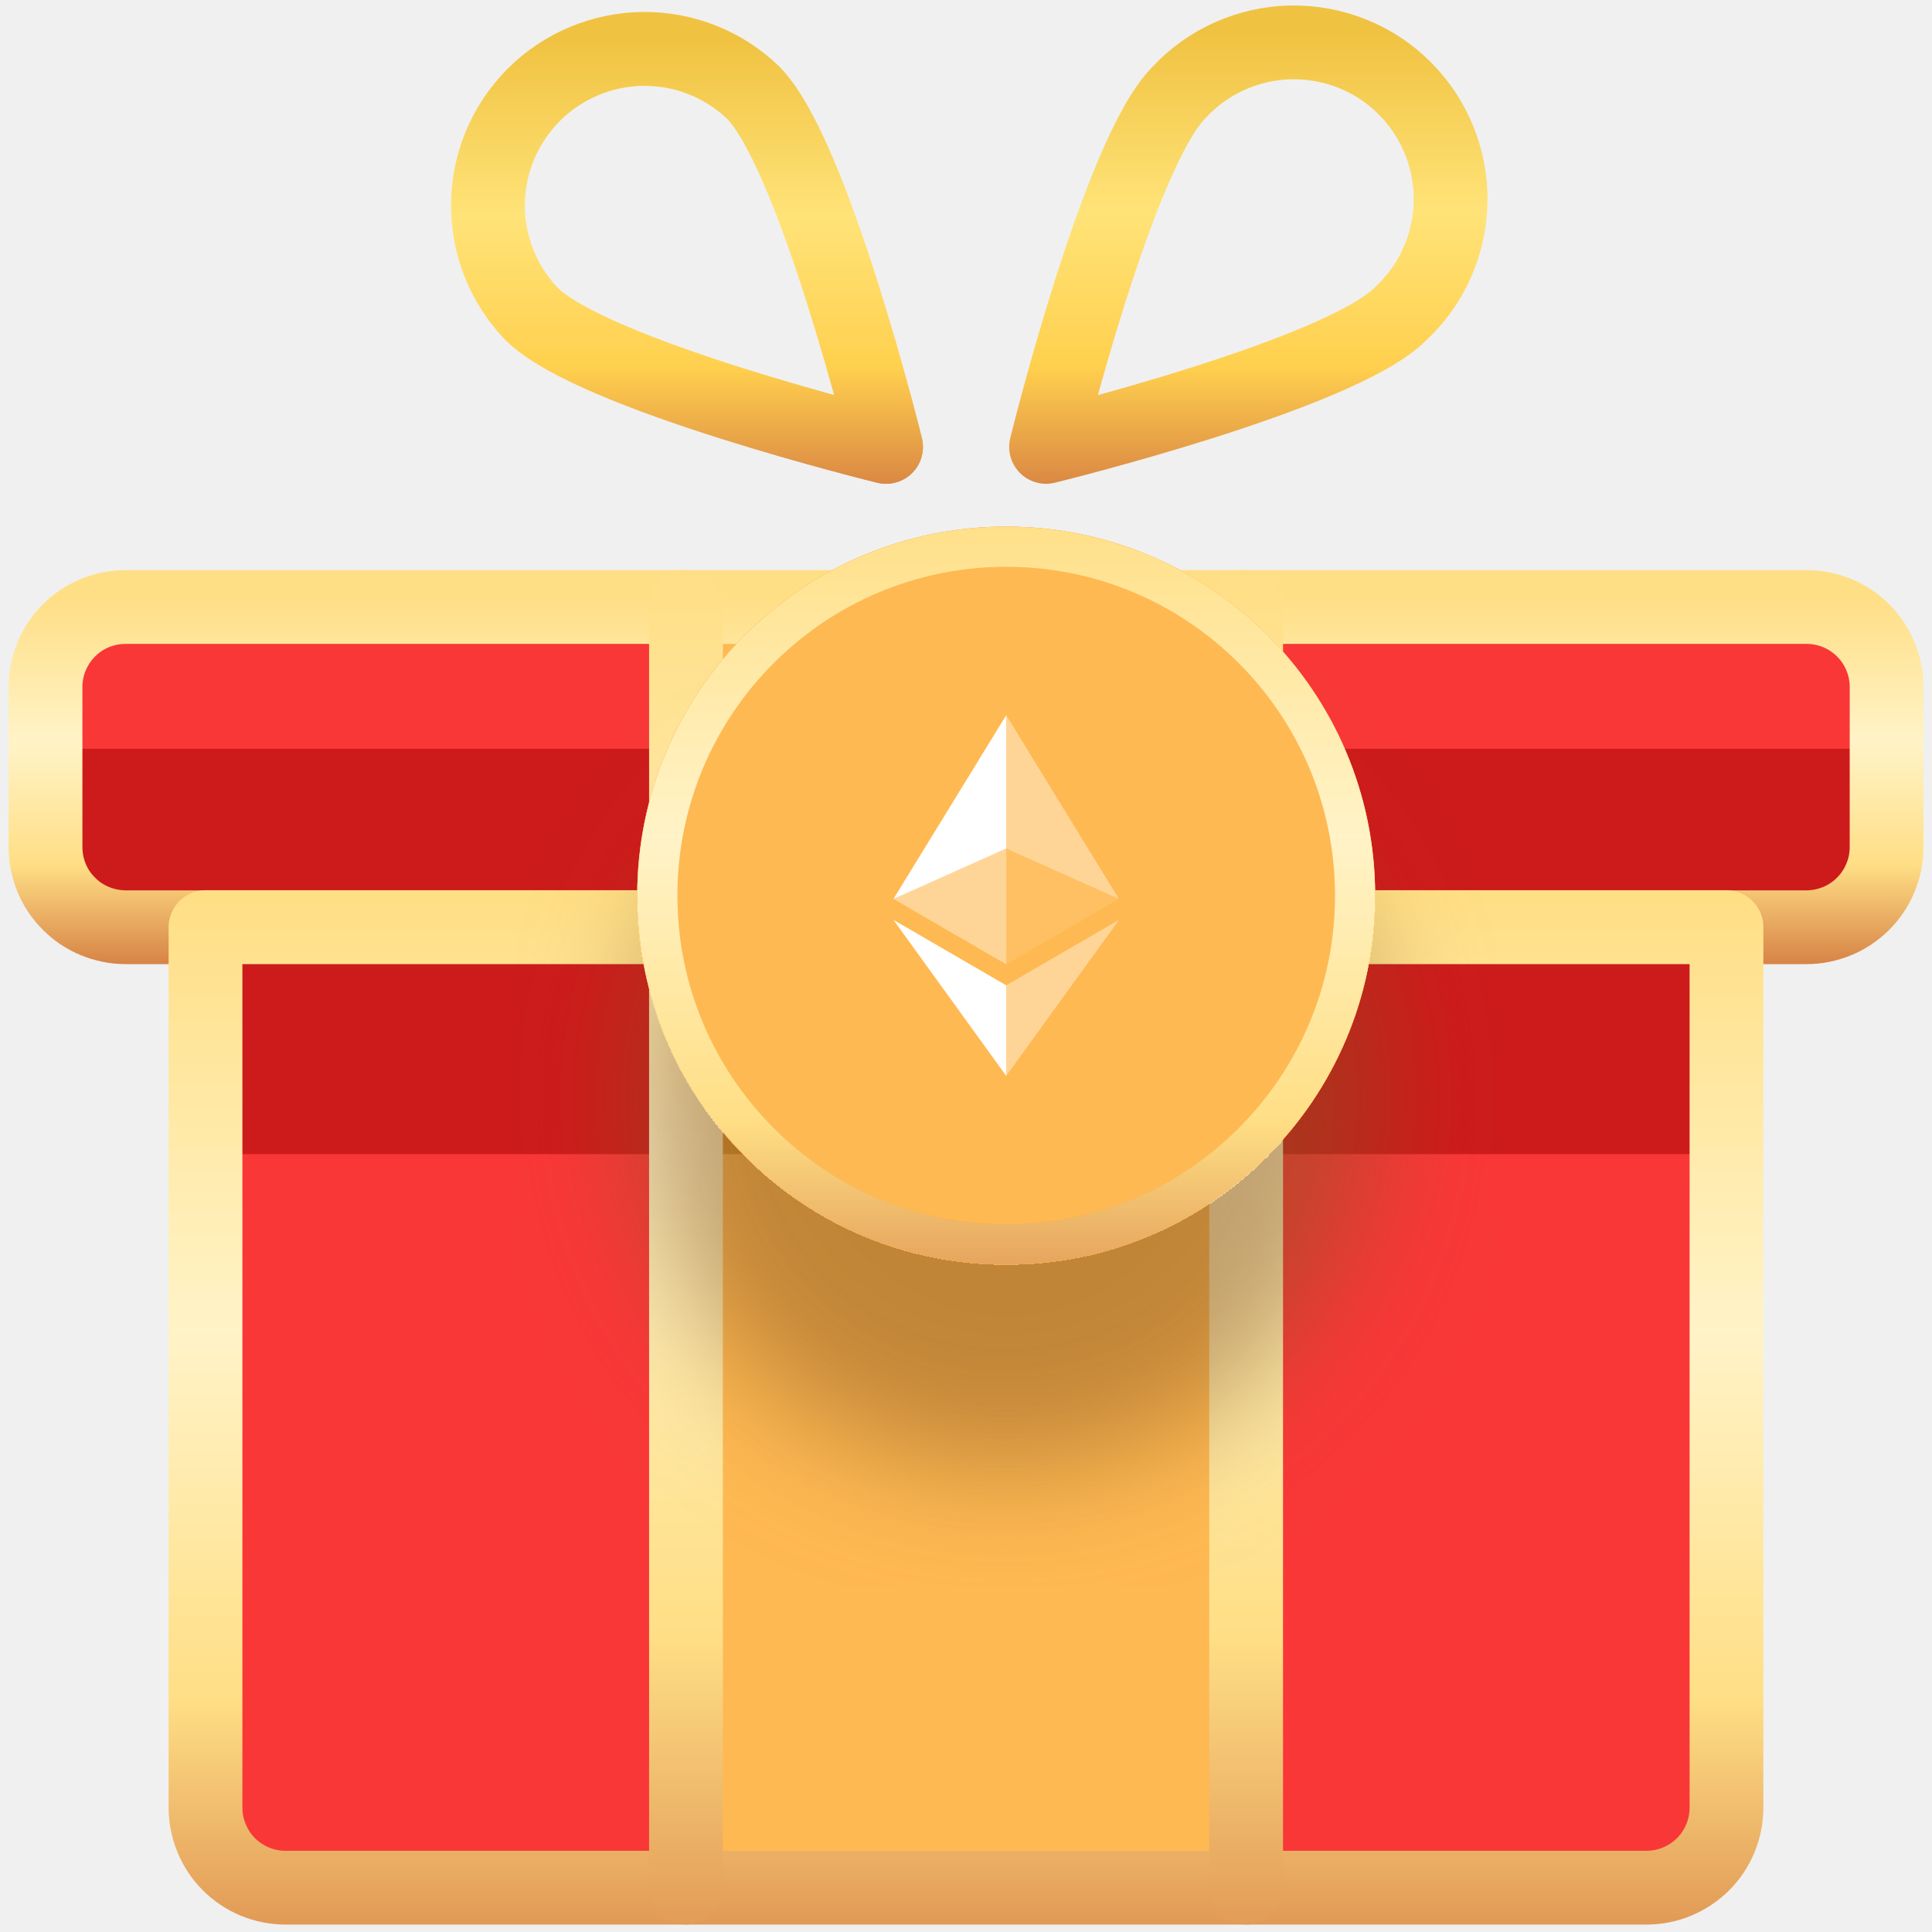
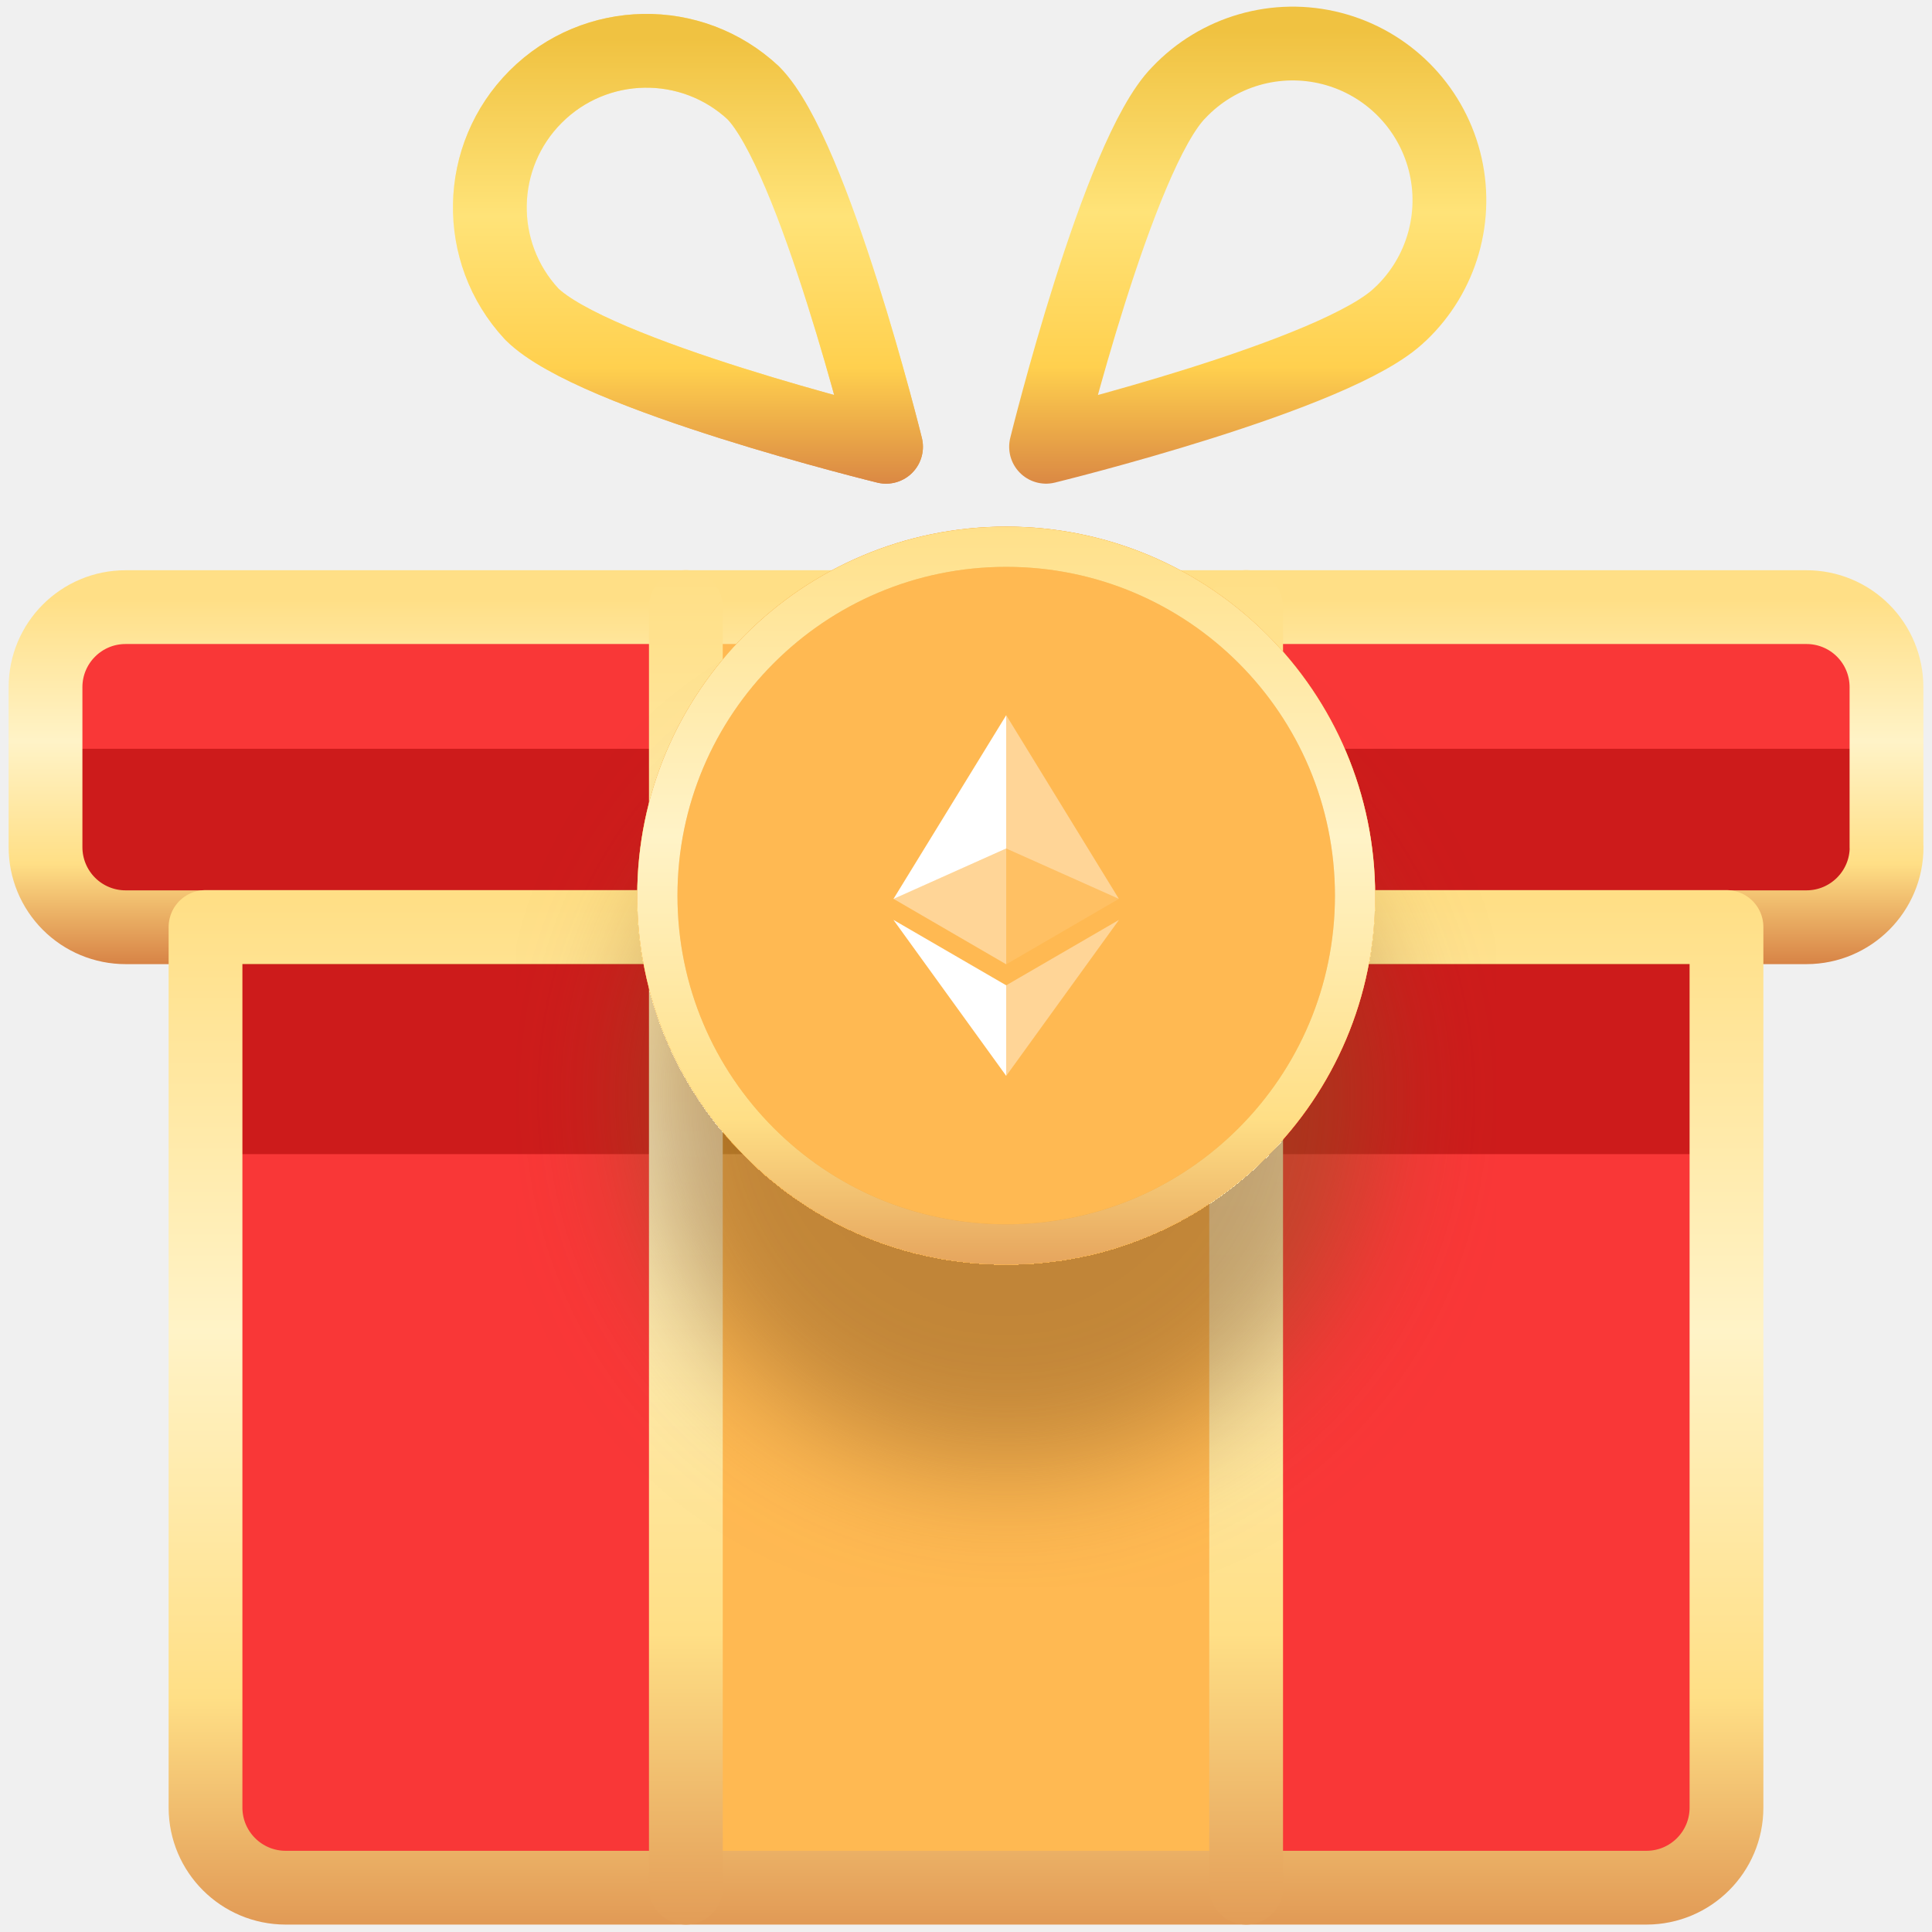
- <svg xmlns="http://www.w3.org/2000/svg" width="16" height="16" fill="none" viewBox="0 0 16 16">
-   <path fill="#4B4B4B" fill-rule="evenodd" d="M15.573 7.269C15.607 7.189 15.624 7.102 15.624 7.015V5.689C15.624 5.514 15.554 5.345 15.43 5.221C15.305 5.096 15.137 5.027 14.961 5.027H1.04C0.864 5.027 0.695 5.096 0.571 5.221C0.447 5.345 0.377 5.514 0.377 5.689V7.015C0.377 7.102 0.394 7.189 0.427 7.269C0.46 7.35 0.509 7.423 0.571 7.484C0.632 7.546 0.705 7.595 0.786 7.628C0.866 7.661 0.953 7.679 1.04 7.679H1.703V14.97C1.703 15.058 1.72 15.144 1.753 15.224C1.787 15.305 1.835 15.378 1.897 15.439C1.959 15.501 2.032 15.55 2.112 15.583C2.193 15.616 2.279 15.633 2.366 15.633H13.635C13.811 15.633 13.98 15.563 14.104 15.439C14.229 15.315 14.299 15.146 14.299 14.97V7.679H14.961C15.048 7.679 15.134 7.661 15.215 7.628C15.295 7.595 15.368 7.546 15.43 7.484C15.491 7.423 15.54 7.35 15.573 7.269Z" clip-rule="evenodd" />
-   <path stroke="black" stroke-linecap="round" stroke-linejoin="round" stroke-width="0.5" d="M11.598 2.6C11.091 3.107 8.663 3.701 8.663 3.701C8.663 3.701 9.26 1.273 9.764 0.766C9.882 0.638 10.026 0.535 10.185 0.464C10.345 0.393 10.517 0.354 10.691 0.351C10.866 0.348 11.039 0.38 11.201 0.445C11.363 0.51 11.51 0.607 11.633 0.731C11.757 0.854 11.854 1.002 11.919 1.163C11.985 1.325 12.017 1.499 12.013 1.673C12.01 1.848 11.971 2.02 11.9 2.179C11.829 2.339 11.726 2.481 11.598 2.6Z" />
-   <path stroke="black" stroke-linecap="round" stroke-linejoin="round" stroke-width="0.5" d="M4.403 2.6C4.91 3.107 7.338 3.701 7.338 3.701C7.338 3.701 6.74 1.273 6.237 0.767C5.992 0.532 5.665 0.402 5.325 0.405C4.986 0.409 4.661 0.545 4.421 0.785C4.181 1.026 4.044 1.35 4.041 1.69C4.038 2.029 4.168 2.357 4.403 2.601V2.6Z" />
-   <path fill="#F93737" d="M14.298 14.97C14.298 15.146 14.228 15.315 14.104 15.439C13.979 15.563 13.811 15.633 13.635 15.633H2.365C2.278 15.633 2.192 15.616 2.112 15.583C2.031 15.55 1.958 15.501 1.896 15.439C1.835 15.378 1.786 15.305 1.753 15.224C1.719 15.144 1.702 15.057 1.702 14.97V7.678H14.297L14.298 14.97Z" />
-   <path fill="#CD1B1B" d="M14.298 7.678H1.702V9.558H14.297V7.678H14.298Z" />
-   <path fill="#CD1B1B" d="M15.624 7.015C15.624 7.102 15.607 7.189 15.573 7.269C15.54 7.35 15.491 7.423 15.43 7.484C15.368 7.546 15.295 7.595 15.215 7.628C15.134 7.661 15.048 7.679 14.961 7.679H1.04C0.953 7.679 0.866 7.661 0.786 7.628C0.705 7.595 0.632 7.546 0.571 7.484C0.509 7.423 0.46 7.35 0.427 7.269C0.394 7.189 0.377 7.102 0.377 7.015V5.689C0.377 5.514 0.447 5.345 0.571 5.221C0.695 5.096 0.864 5.027 1.04 5.027H14.961C15.137 5.027 15.305 5.096 15.43 5.221C15.554 5.345 15.624 5.514 15.624 5.689V7.016V7.015Z" />
-   <path fill="#F93737" d="M15.624 6.201V5.689C15.624 5.514 15.554 5.345 15.43 5.221C15.305 5.096 15.137 5.027 14.961 5.027H1.04C0.864 5.027 0.695 5.096 0.571 5.221C0.447 5.345 0.377 5.514 0.377 5.689V6.201H15.624Z" />
-   <path fill="#D8922C" d="M10.321 5.027H5.681V7.679H10.321V5.027Z" />
-   <path fill="#FFB952" d="M10.321 5.027H5.681V6.201H10.321V5.027Z" />
-   <path fill="#FFB952" d="M10.321 7.678H5.681V15.633H10.321V7.678Z" />
-   <path fill="#D8922C" d="M10.321 7.678H5.681V9.558H10.321V7.678Z" />
-   <path stroke="url(#paint0_linear_11296_11650)" stroke-linecap="round" stroke-linejoin="round" stroke-width="0.611" d="M15.624 7.015C15.624 7.102 15.607 7.189 15.573 7.269C15.54 7.35 15.491 7.423 15.43 7.484C15.368 7.546 15.295 7.595 15.215 7.628C15.134 7.661 15.048 7.679 14.961 7.679H1.04C0.953 7.679 0.866 7.661 0.786 7.628C0.705 7.595 0.632 7.546 0.571 7.484C0.509 7.423 0.46 7.35 0.427 7.269C0.394 7.189 0.377 7.102 0.377 7.015V5.689C0.377 5.514 0.447 5.345 0.571 5.221C0.695 5.096 0.864 5.027 1.04 5.027H14.961C15.137 5.027 15.305 5.096 15.43 5.221C15.554 5.345 15.624 5.514 15.624 5.689V7.016V7.015Z" />
-   <path stroke="url(#paint1_linear_11296_11650)" stroke-linecap="round" stroke-linejoin="round" stroke-width="0.611" d="M14.298 14.97C14.298 15.146 14.228 15.315 14.104 15.439C13.979 15.563 13.811 15.633 13.635 15.633H2.365C2.278 15.633 2.192 15.616 2.112 15.583C2.031 15.55 1.958 15.501 1.896 15.439C1.835 15.378 1.786 15.305 1.753 15.224C1.719 15.144 1.702 15.057 1.702 14.97L1.702 7.678H14.298V14.97Z" />
-   <path stroke="url(#paint2_linear_11296_11650)" stroke-linecap="round" stroke-linejoin="round" stroke-width="0.611" d="M5.681 5.027V15.633" />
-   <path stroke="url(#paint3_linear_11296_11650)" stroke-linecap="round" stroke-linejoin="round" stroke-width="0.611" d="M10.32 15.633V5.027" />
-   <path stroke="url(#paint4_linear_11296_11650)" stroke-linecap="round" stroke-linejoin="round" stroke-width="0.611" d="M11.598 2.6C11.091 3.107 8.663 3.701 8.663 3.701C8.663 3.701 9.26 1.273 9.764 0.766C9.882 0.638 10.026 0.535 10.185 0.464C10.345 0.393 10.517 0.354 10.691 0.351C10.866 0.348 11.039 0.38 11.201 0.445C11.363 0.51 11.51 0.607 11.633 0.731C11.757 0.854 11.854 1.002 11.919 1.163C11.985 1.325 12.017 1.499 12.013 1.673C12.01 1.848 11.971 2.02 11.9 2.179C11.829 2.339 11.726 2.481 11.598 2.6Z" />
-   <path stroke="url(#paint5_linear_11296_11650)" stroke-linecap="round" stroke-linejoin="round" stroke-width="0.611" d="M4.403 2.6C4.91 3.107 7.338 3.701 7.338 3.701C7.338 3.701 6.74 1.273 6.237 0.767C5.992 0.531 5.665 0.402 5.325 0.405C4.986 0.409 4.661 0.545 4.421 0.785C4.181 1.025 4.044 1.35 4.041 1.69C4.038 2.029 4.168 2.356 4.403 2.601V2.6Z" />
-   <path stroke="url(#paint6_linear_11296_11650)" stroke-linecap="round" stroke-linejoin="round" stroke-width="0.611" d="M4.403 2.6C4.91 3.107 7.338 3.701 7.338 3.701C7.338 3.701 6.74 1.273 6.237 0.767C5.992 0.531 5.665 0.402 5.325 0.405C4.986 0.409 4.661 0.545 4.421 0.785C4.181 1.025 4.044 1.35 4.041 1.69C4.038 2.029 4.168 2.356 4.403 2.601V2.6Z" />
-   <g filter="url(#filter0_d_11296_11650)">
+ <svg xmlns="http://www.w3.org/2000/svg" fill="none" viewBox="0 0 16 16">
+   <path fill="#4B4B4B" fill-rule="evenodd" d="M15.573 7.27a.664.664 0 0 0 .05-.255V5.69a.663.663 0 0 0-.662-.662H1.04a.663.663 0 0 0-.663.662v1.326a.663.663 0 0 0 .663.664h.663v7.291a.663.663 0 0 0 .663.663h11.27a.663.663 0 0 0 .663-.662V7.679h.662a.662.662 0 0 0 .612-.41Z" clip-rule="evenodd" />
+   <path stroke="#000" stroke-linecap="round" stroke-linejoin="round" stroke-width=".5" d="M11.598 2.6c-.507.507-2.935 1.1-2.935 1.1s.597-2.427 1.1-2.934A1.298 1.298 0 1 1 11.599 2.6Zm-7.195 0c.507.507 2.935 1.1 2.935 1.1S6.74 1.274 6.237.768A1.297 1.297 0 0 0 4.403 2.6v0Z" />
+   <path fill="#F93737" d="M14.298 14.97a.663.663 0 0 1-.663.663H2.365a.664.664 0 0 1-.663-.662V7.677h12.596v7.292Z" />
+   <path fill="#CD1B1B" d="M14.298 7.678H1.702v1.88h12.596v-1.88Z" />
+   <path fill="#CD1B1B" d="M15.624 7.015a.664.664 0 0 1-.663.664H1.04a.663.663 0 0 1-.663-.664V5.69a.663.663 0 0 1 .663-.662h13.92a.662.662 0 0 1 .663.662v1.327Z" />
+   <path fill="#F93737" d="M15.624 6.2v-.51a.663.663 0 0 0-.663-.663H1.04a.663.663 0 0 0-.663.662v.512h15.247Z" />
+   <path fill="#D8922C" d="M10.32 5.027H5.68v2.652h4.64V5.027Z" />
+   <path fill="#FFB952" d="M10.32 5.027H5.68V6.2h4.64V5.027Zm0 2.651H5.68v7.955h4.64V7.678Z" />
+   <path fill="#D8922C" d="M10.32 7.678H5.68v1.88h4.64v-1.88Z" />
+   <path stroke="url('#RedPacket_svg__paint0_linear_11296_11650')" stroke-linecap="round" stroke-linejoin="round" stroke-width=".611" d="M15.624 7.015a.664.664 0 0 1-.663.664H1.04a.663.663 0 0 1-.663-.664V5.69a.663.663 0 0 1 .663-.662h13.92a.662.662 0 0 1 .663.662v1.327Z" />
+   <path stroke="url('#RedPacket_svg__paint1_linear_11296_11650')" stroke-linecap="round" stroke-linejoin="round" stroke-width=".611" d="M14.298 14.97a.663.663 0 0 1-.663.663H2.365a.664.664 0 0 1-.663-.662V7.677h12.596v7.292Z" />
+   <path stroke="url('#RedPacket_svg__paint2_linear_11296_11650')" stroke-linecap="round" stroke-linejoin="round" stroke-width=".611" d="M5.68 5.027v10.606" />
+   <path stroke="url('#RedPacket_svg__paint3_linear_11296_11650')" stroke-linecap="round" stroke-linejoin="round" stroke-width=".611" d="M10.32 15.633V5.027" />
+   <path stroke="url('#RedPacket_svg__paint4_linear_11296_11650')" stroke-linecap="round" stroke-linejoin="round" stroke-width=".611" d="M11.598 2.6c-.507.507-2.935 1.1-2.935 1.1s.597-2.427 1.1-2.934A1.298 1.298 0 1 1 11.599 2.6Z" />
+   <path stroke="url('#RedPacket_svg__paint5_linear_11296_11650')" stroke-linecap="round" stroke-linejoin="round" stroke-width=".611" d="M4.403 2.6c.507.507 2.935 1.1 2.935 1.1S6.74 1.274 6.237.768A1.297 1.297 0 0 0 4.403 2.6v0Z" />
+   <path stroke="url('#RedPacket_svg__paint6_linear_11296_11650')" stroke-linecap="round" stroke-linejoin="round" stroke-width=".611" d="M4.403 2.6c.507.507 2.935 1.1 2.935 1.1S6.74 1.274 6.237.768A1.297 1.297 0 0 0 4.403 2.6v0Z" />
+   <g filter="url('#RedPacket_svg__filter0_d_11296_11650')">
    <rect width="6.111" height="6.111" x="5.277" y="4.361" fill="#FFB952" rx="3.056" />
-     <rect width="5.778" height="5.778" x="5.444" y="4.528" stroke="#EFA437" stroke-width="0.333" rx="2.889" />
-     <rect width="5.778" height="5.778" x="5.444" y="4.528" stroke="url(#paint7_linear_11296_11650)" stroke-width="0.333" rx="2.889" />
-     <path fill="white" fill-opacity="0.4" d="M8.333 5.923V7.027L9.266 7.444L8.333 5.923Z" />
-     <path fill="white" d="M8.333 5.923L7.399 7.445L8.333 7.027V5.923Z" />
-     <path fill="white" fill-opacity="0.4" d="M8.333 8.16V8.91L9.267 7.618L8.333 8.16Z" />
-     <path fill="white" d="M8.333 8.91V8.16L7.399 7.618L8.333 8.91Z" />
-     <path fill="white" fill-opacity="0.1" d="M8.333 7.986L9.266 7.444L8.333 7.027V7.986Z" />
-     <path fill="white" fill-opacity="0.4" d="M7.399 7.444L8.333 7.986V7.027L7.399 7.444Z" />
+     <rect width="5.778" height="5.778" x="5.444" y="4.528" stroke="#EFA437" stroke-width=".333" rx="2.889" />
+     <rect width="5.778" height="5.778" x="5.444" y="4.528" stroke="url('#RedPacket_svg__paint7_linear_11296_11650')" stroke-width=".333" rx="2.889" />
+     <path fill="#fff" fill-opacity=".4" d="M8.333 5.923v1.104l.933.417-.933-1.521Z" />
+     <path fill="#fff" d="m8.333 5.923-.934 1.522.934-.418V5.923Z" />
+     <path fill="#fff" fill-opacity=".4" d="M8.333 8.16v.75l.934-1.292-.934.542Z" />
+     <path fill="#fff" d="M8.333 8.91v-.75l-.934-.542.934 1.292Z" />
+     <path fill="#fff" fill-opacity=".1" d="m8.333 7.986.933-.542-.933-.417v.96Z" />
+     <path fill="#fff" fill-opacity=".4" d="m7.4 7.444.933.542v-.959l-.934.417Z" />
  </g>
  <defs>
-     <filter id="filter0_d_11296_11650" width="8.111" height="8.778" x="4.277" y="4.361" color-interpolation-filters="sRGB" filterUnits="userSpaceOnUse">
-       <feFlood flood-opacity="0" result="BackgroundImageFix" />
-       <feColorMatrix in="SourceAlpha" result="hardAlpha" type="matrix" values="0 0 0 0 0 0 0 0 0 0 0 0 0 0 0 0 0 0 127 0" />
-       <feOffset dy="1.667" />
-       <feGaussianBlur stdDeviation="0.5" />
-       <feComposite in2="hardAlpha" operator="out" />
-       <feColorMatrix type="matrix" values="0 0 0 0 0.52 0 0 0 0 0.325 0 0 0 0 0.121 0 0 0 0.5 0" />
-       <feBlend in2="BackgroundImageFix" mode="multiply" result="effect1_dropShadow_11296_11650" />
-       <feBlend in="SourceGraphic" in2="effect1_dropShadow_11296_11650" mode="normal" result="shape" />
-     </filter>
-     <linearGradient id="paint0_linear_11296_11650" x1="8" x2="8" y1="4.958" y2="8.031" gradientUnits="userSpaceOnUse">
+     <linearGradient id="RedPacket_svg__paint0_linear_11296_11650" x1="8" x2="8" y1="4.958" y2="8.031" gradientUnits="userSpaceOnUse">
      <stop stop-color="#FFDF86" />
-       <stop offset="0.385" stop-color="#FFF3C7" />
-       <stop offset="0.714" stop-color="#FFDF86" />
+       <stop offset=".385" stop-color="#FFF3C7" />
+       <stop offset=".714" stop-color="#FFDF86" />
      <stop offset="1" stop-color="#D57E42" />
    </linearGradient>
-     <linearGradient id="paint1_linear_11296_11650" x1="8" x2="8" y1="7.472" y2="16.691" gradientUnits="userSpaceOnUse">
+     <linearGradient id="RedPacket_svg__paint1_linear_11296_11650" x1="8" x2="8" y1="7.472" y2="16.691" gradientUnits="userSpaceOnUse">
      <stop stop-color="#FFDF86" />
-       <stop offset="0.385" stop-color="#FFF3C7" />
-       <stop offset="0.714" stop-color="#FFDF86" />
+       <stop offset=".385" stop-color="#FFF3C7" />
+       <stop offset=".714" stop-color="#FFDF86" />
      <stop offset="1" stop-color="#D57E42" />
    </linearGradient>
-     <linearGradient id="paint2_linear_11296_11650" x1="6.181" x2="6.181" y1="4.751" y2="17.043" gradientUnits="userSpaceOnUse">
+     <linearGradient id="RedPacket_svg__paint2_linear_11296_11650" x1="6.181" x2="6.181" y1="4.751" y2="17.043" gradientUnits="userSpaceOnUse">
      <stop stop-color="#FFDF86" />
-       <stop offset="0.385" stop-color="#FFF3C7" />
-       <stop offset="0.714" stop-color="#FFDF86" />
+       <stop offset=".385" stop-color="#FFF3C7" />
+       <stop offset=".714" stop-color="#FFDF86" />
      <stop offset="1" stop-color="#D57E42" />
    </linearGradient>
-     <linearGradient id="paint3_linear_11296_11650" x1="10.82" x2="10.82" y1="4.751" y2="17.043" gradientUnits="userSpaceOnUse">
+     <linearGradient id="RedPacket_svg__paint3_linear_11296_11650" x1="10.82" x2="10.82" y1="4.751" y2="17.043" gradientUnits="userSpaceOnUse">
      <stop stop-color="#FFDF86" />
-       <stop offset="0.385" stop-color="#FFF3C7" />
-       <stop offset="0.714" stop-color="#FFDF86" />
+       <stop offset=".385" stop-color="#FFF3C7" />
+       <stop offset=".714" stop-color="#FFDF86" />
      <stop offset="1" stop-color="#D57E42" />
    </linearGradient>
-     <linearGradient id="paint4_linear_11296_11650" x1="10.338" x2="10.338" y1="0.263" y2="4.146" gradientUnits="userSpaceOnUse">
+     <linearGradient id="RedPacket_svg__paint4_linear_11296_11650" x1="10.338" x2="10.338" y1=".263" y2="4.146" gradientUnits="userSpaceOnUse">
      <stop stop-color="#F0C241" />
-       <stop offset="0.385" stop-color="#FFE378" />
-       <stop offset="0.714" stop-color="#FFD04E" />
+       <stop offset=".385" stop-color="#FFE378" />
+       <stop offset=".714" stop-color="#FFD04E" />
      <stop offset="1" stop-color="#D57E42" />
    </linearGradient>
-     <linearGradient id="paint5_linear_11296_11650" x1="5.689" x2="5.689" y1="0.319" y2="4.139" gradientUnits="userSpaceOnUse">
+     <linearGradient id="RedPacket_svg__paint5_linear_11296_11650" x1="5.689" x2="5.689" y1=".319" y2="4.139" gradientUnits="userSpaceOnUse">
      <stop stop-color="#FFDF86" />
-       <stop offset="0.385" stop-color="#FFF3C7" />
-       <stop offset="0.714" stop-color="#FFDF86" />
+       <stop offset=".385" stop-color="#FFF3C7" />
+       <stop offset=".714" stop-color="#FFDF86" />
      <stop offset="1" stop-color="#D57E42" />
    </linearGradient>
-     <linearGradient id="paint6_linear_11296_11650" x1="5.689" x2="5.689" y1="0.319" y2="4.139" gradientUnits="userSpaceOnUse">
+     <linearGradient id="RedPacket_svg__paint6_linear_11296_11650" x1="5.689" x2="5.689" y1=".319" y2="4.139" gradientUnits="userSpaceOnUse">
      <stop stop-color="#F0C241" />
-       <stop offset="0.385" stop-color="#FFE378" />
-       <stop offset="0.714" stop-color="#FFD04E" />
+       <stop offset=".385" stop-color="#FFE378" />
+       <stop offset=".714" stop-color="#FFD04E" />
      <stop offset="1" stop-color="#D57E42" />
    </linearGradient>
-     <linearGradient id="paint7_linear_11296_11650" x1="8.333" x2="8.333" y1="4.202" y2="11.285" gradientUnits="userSpaceOnUse">
+     <linearGradient id="RedPacket_svg__paint7_linear_11296_11650" x1="8.333" x2="8.333" y1="4.202" y2="11.285" gradientUnits="userSpaceOnUse">
      <stop stop-color="#FFDF86" />
-       <stop offset="0.385" stop-color="#FFF3C7" />
-       <stop offset="0.714" stop-color="#FFDF86" />
+       <stop offset=".385" stop-color="#FFF3C7" />
+       <stop offset=".714" stop-color="#FFDF86" />
      <stop offset="1" stop-color="#D57E42" />
    </linearGradient>
+     <filter id="RedPacket_svg__filter0_d_11296_11650" width="8.111" height="8.778" x="4.277" y="4.361" color-interpolation-filters="sRGB" filterUnits="userSpaceOnUse">
+       <feFlood flood-opacity="0" result="BackgroundImageFix" />
+       <feColorMatrix in="SourceAlpha" result="hardAlpha" values="0 0 0 0 0 0 0 0 0 0 0 0 0 0 0 0 0 0 127 0" />
+       <feOffset dy="1.667" />
+       <feGaussianBlur stdDeviation=".5" />
+       <feComposite in2="hardAlpha" operator="out" />
+       <feColorMatrix values="0 0 0 0 0.52 0 0 0 0 0.325 0 0 0 0 0.121 0 0 0 0.5 0" />
+       <feBlend in2="BackgroundImageFix" mode="multiply" result="effect1_dropShadow_11296_11650" />
+       <feBlend in="SourceGraphic" in2="effect1_dropShadow_11296_11650" result="shape" />
+     </filter>
  </defs>
</svg>
